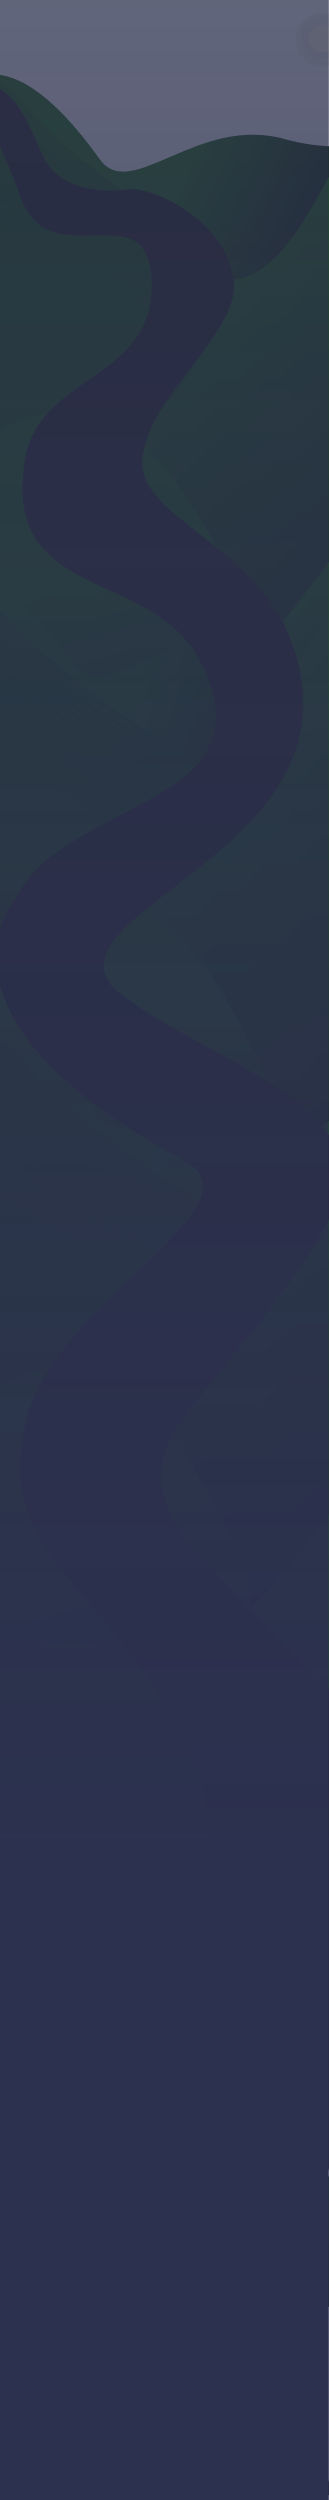
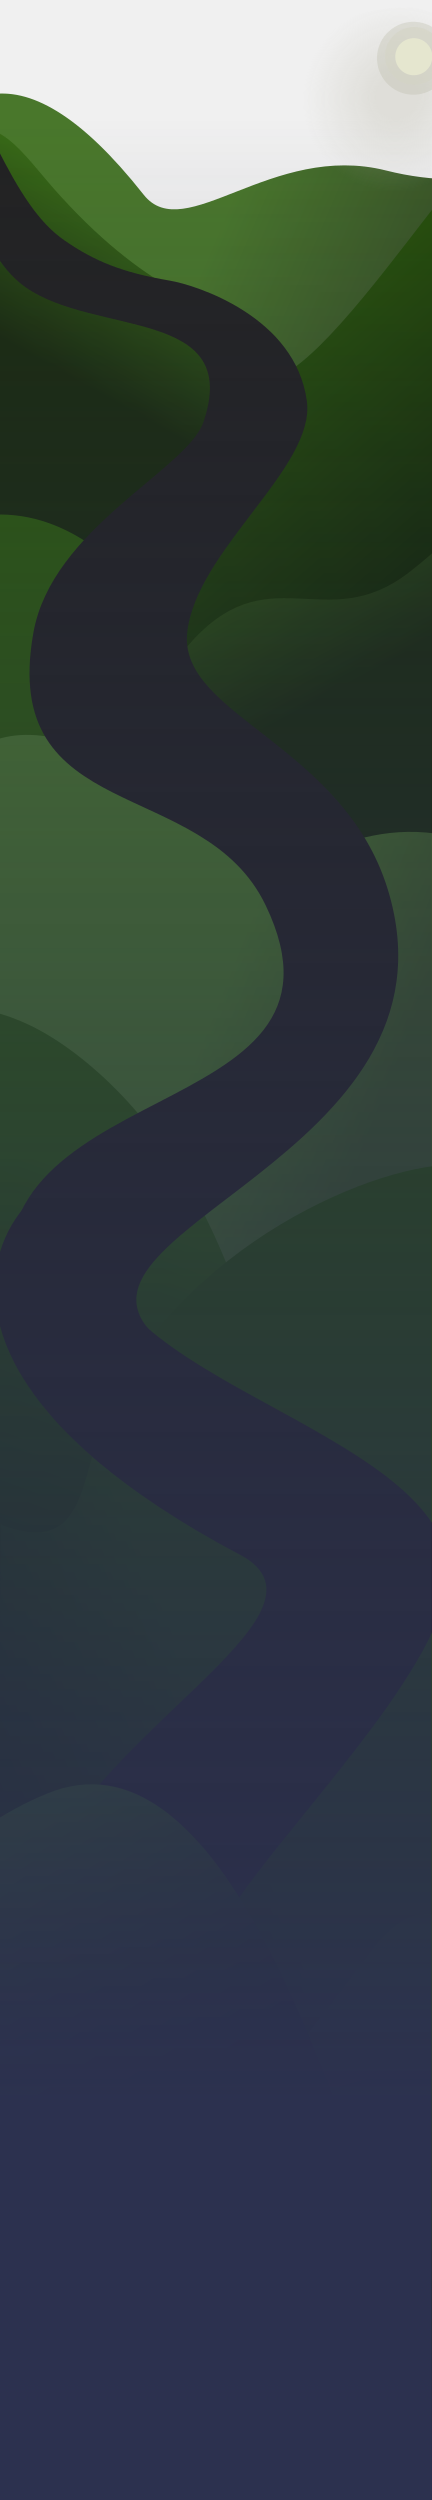
- <svg xmlns="http://www.w3.org/2000/svg" width="1440" height="10949" viewBox="0 0 1440 10949" fill="none">
-   <g filter="url(#filter0_f_0_1)">
-     <path d="M-652.365 1650.64C-991.525 1869.22 -236.865 2793.05 -236.865 2793.05H1583.69L1791 572.348C1791 572.348 1570.15 699.273 1245.78 608.776C864.5 502.404 573.803 888.987 437 697.664C-420.5 -501.576 -536.348 1575.88 -652.365 1650.64Z" fill="url(#paint0_linear_0_1)" />
-     <path d="M435.302 1284.62C223.712 1559.42 -69 2889.5 -69 2889.5H1804L1803.42 391.701C1803.42 391.701 1713.61 369.17 1613.16 498.843C1445.24 715.602 1352.62 1002.96 1177.94 1152.38C895.593 1393.89 706.488 932.426 435.302 1284.62Z" fill="url(#paint1_linear_0_1)" />
-     <path d="M321.302 3169.69C109.712 3444.48 -183 4293.43 -183 4293.43H1690L1689.42 2276.77C1689.42 2276.77 1599.61 2254.24 1499.16 2383.91C1331.24 2600.67 1238.62 2744.26 1063.94 2893.68C781.593 3135.19 592.488 2817.49 321.302 3169.69Z" fill="url(#paint2_linear_0_1)" />
-     <g filter="url(#filter1_d_0_1)">
-       <path d="M916.69 1084.44C1301.2 1251.38 393.5 2134.42 393.5 2134.42L-568.001 1988.7V1162.71C-568.001 1162.71 -420.633 613.761 -114.039 402.766C52.335 288.269 98.384 482.523 262.999 618.246C529.069 837.617 785.159 1027.33 916.69 1084.44Z" fill="url(#paint3_linear_0_1)" shape-rendering="crispEdges" />
+ <svg xmlns="http://www.w3.org/2000/svg" width="1440" height="8338" viewBox="0 0 1440 8338" fill="none">
+   <g clip-path="url(#clip0_169_286)">
+     <path d="M-610.365 1513.26C-949.525 1711.42 -194.865 2549 -194.865 2549H1625.69L1833 535.649C1833 535.649 1612.15 650.722 1287.78 568.675C906.5 472.236 615.803 822.722 479 649.263C-378.5 -438 -494.348 1445.47 -610.365 1513.26Z" fill="url(#paint0_linear_169_286)" />
+     <path d="M252.491 1466C40.901 1715.04 -107 2263 -107 2263H1766L1765.42 435.358C1765.42 435.358 1675.61 414.939 1575.16 532.458C1407.24 728.901 1169.81 1080.45 995.128 1215.86C712.782 1434.73 523.677 1146.82 252.491 1466Z" fill="url(#paint1_linear_169_286)" />
+     <g filter="url(#filter0_d_169_286)">
+       <path d="M857.999 1082.5C1242.6 1233.81 334.726 2164.19 334.726 2164.19L-627.002 2032.11V1283.44C-627.002 1283.44 -479.599 652.744 -172.933 461.499C-6.519 357.72 65.464 505.158 204.195 656.809C508.999 990 726.437 1030.74 857.999 1082.5Z" fill="url(#paint2_linear_169_286)" />
    </g>
-     <path d="M60.842 1856.5C-544.948 2141.29 -328.344 3889.68 -328.344 3889.68H1465L1430 3712.36C1430 3712.36 934.763 3145.41 1036.81 3004.48C1146.85 2852.52 1099.84 2721.15 1087.34 2693.26C948.889 2384.49 614.403 1596.26 60.842 1856.5Z" fill="url(#paint4_linear_0_1)" />
-     <path d="M-16.363 3058.29C-621.863 3340.98 -405.362 5076.45 -405.362 5076.45H1271.64L1352.14 4900.44C1352.14 4900.44 857.138 4337.67 959.138 4197.78C1069.12 4046.95 1022.14 3916.55 1009.64 3888.87C871.258 3582.37 536.932 2799.97 -16.363 3058.29Z" fill="url(#paint5_linear_0_1)" />
-     <path d="M-766.365 3859.98C-1105.53 4078.56 -350.865 5002.39 -350.865 5002.39H1469.69V3196C1469.69 3196 1456.15 2908.61 1131.78 2818.12C750.5 2711.74 459.803 3098.33 323 2907C-534.5 1707.76 -650.348 3785.22 -766.365 3859.98Z" fill="url(#paint6_linear_0_1)" />
-     <path d="M288.302 3550.34C76.712 3862.28 -216 4826 -216 4826H1657L1656.42 2536.7C1656.42 2536.7 1566.61 2511.12 1466.16 2658.33C1298.24 2904.39 1205.62 3067.4 1030.94 3237.01C748.593 3511.17 559.488 3150.53 288.302 3550.34Z" fill="url(#paint7_linear_0_1)" />
-     <path d="M340.311 5379.35C72.914 5654.12 -297 6503 -297 6503H2070L2069.27 4486.5C2069.27 4486.5 1955.78 4463.97 1828.83 4593.63C1616.62 4810.37 1499.57 4953.95 1278.82 5103.36C922.003 5344.85 683.022 5027.18 340.311 5379.35Z" fill="url(#paint8_linear_0_1)" />
-     <g filter="url(#filter2_d_0_1)">
-       <path d="M802.69 3293.78C1187.2 3460.72 279.5 4343.76 279.5 4343.76L-682.001 4198.04V3372.05C-682.001 3372.05 -534.633 2823.1 -228.039 2612.11C-61.665 2497.61 -15.616 2691.86 148.999 2827.59C415.069 3046.96 671.159 3236.68 802.69 3293.78Z" fill="url(#paint9_linear_0_1)" shape-rendering="crispEdges" />
+     <path d="M-217.994 1762.65C-823.785 2018.89 -286.344 3592 -286.344 3592H1391.46L1472 3432.46C1472 3432.46 976.763 2922.34 1078.81 2795.54C1188.85 2658.82 821.005 2540.62 808.499 2515.53C670.053 2237.71 335.566 1528.51 -217.994 1762.65Z" fill="url(#paint3_linear_169_286)" />
+     <g filter="url(#filter1_d_169_286)">
+       <path d="M622.302 2158.58C410.711 2407.62 -321.499 3788.5 -321.499 3788.5H1551.5L1990.42 1349.36C1990.42 1349.36 1900.61 1328.94 1800.16 1446.46C1632.24 1642.9 1539.62 1773.03 1364.94 1908.45C1082.59 2127.32 893.488 1839.4 622.302 2158.58Z" fill="url(#paint4_linear_169_286)" />
    </g>
-     <path d="M171.842 3958.21C-433.948 4243 -217.344 5991.39 -217.344 5991.39H1576L1541 5814.08C1541 5814.08 1045.76 5247.12 1147.81 5106.19C1257.85 4954.23 1210.84 4822.87 1198.34 4794.97C1059.89 4486.2 725.403 3697.98 171.842 3958.21Z" fill="url(#paint10_linear_0_1)" />
-     <path d="M-130.363 5267.63C-735.863 5550.32 -519.362 7285.79 -519.362 7285.79H1157.64L1238.14 7109.78C1238.14 7109.78 743.138 6547.01 845.138 6407.12C955.12 6256.29 908.138 6125.89 895.638 6098.21C757.258 5791.71 422.932 5009.31 -130.363 5267.63Z" fill="url(#paint11_linear_0_1)" />
-     <path d="M-665.365 5837.78C-1004.53 6056.36 -249.865 6980.19 -249.865 6980.19H1570.69L1778 4759.49C1778 4759.49 1557.15 4886.41 1232.78 4795.92C851.5 4689.55 560.803 5076.13 424 4884.8C-433.5 3685.56 -549.348 5763.02 -665.365 5837.78Z" fill="url(#paint12_linear_0_1)" />
-     <path d="M446.885 5290.43C201.065 5565.23 -139 7056 -139 7056H2037L2036.33 4397.5C2036.33 4397.5 1931.99 4374.97 1815.29 4504.64C1620.2 4721.41 1512.6 4865 1309.66 5014.42C981.638 5255.93 761.941 4938.23 446.885 5290.43Z" fill="url(#paint13_linear_0_1)" />
-     <path d="M308.302 7356.83C96.712 7631.63 -196 8480.57 -196 8480.57H1677L1676.42 6463.91C1676.42 6463.91 1586.61 6441.38 1486.16 6571.05C1318.24 6787.81 1225.62 6931.4 1050.94 7080.82C768.593 7322.33 579.488 7004.64 308.302 7356.83Z" fill="url(#paint14_linear_0_1)" />
-     <g filter="url(#filter3_d_0_1)">
-       <path d="M903.69 5271.58C1288.2 5438.52 380.5 6321.56 380.5 6321.56L-581.001 6175.84V5349.85C-581.001 5349.85 -433.633 4800.9 -127.039 4589.91C39.335 4475.41 85.384 4669.67 249.999 4805.39C516.069 5024.76 772.159 5214.48 903.69 5271.58Z" fill="url(#paint15_linear_0_1)" shape-rendering="crispEdges" />
-     </g>
-     <path d="M47.842 6043.64C-557.948 6328.44 -341.344 8076.82 -341.344 8076.82H1452L1417 7899.51C1417 7899.51 921.763 7332.55 1023.81 7191.62C1133.85 7039.66 1086.84 6908.3 1074.34 6880.4C935.889 6571.63 601.403 5783.41 47.842 6043.64Z" fill="url(#paint16_linear_0_1)" />
-     <path d="M46.181 7266.34C-666.533 7663.68 -411.698 10103 -411.698 10103H1562.25L1657 9855.61C1657 9855.61 1074.35 9064.6 1194.41 8867.98C1323.87 8655.98 1268.57 8472.69 1253.85 8433.78C1090.97 8002.98 697.448 6903.27 46.181 7266.34Z" fill="url(#paint17_linear_0_1)" />
+     <path d="M-453.365 3819.47C-792.525 4017.64 -37.865 4855.21 -37.865 4855.21H1782.69L1990 2841.86C1990 2841.86 1849.65 2876.35 1525.28 2794.3C1144 2697.86 948.866 2991.66 786.5 2841.86C-574.5 1586.18 -337.348 3751.69 -453.365 3819.47Z" fill="url(#paint5_linear_169_286)" />
+     <path d="M290.533 3545.22C1191 4289.5 972.002 6168 972.002 6168H-1559L-1558.22 2452.83C-1558.22 2452.83 -1436.86 2425.27 -1301.12 2583.91C-1074.21 2849.09 -949.051 3024.76 -712.999 3207.56C-331.462 3503.02 -145.448 3184.86 290.533 3545.22Z" fill="url(#paint6_linear_169_286)" />
+     <path d="M2 5084.48C321.675 5207.23 254.083 4874.67 390.999 4629.5C699.761 4076.6 1375.06 3842.73 1567.44 3891L1445.5 8401.86L-12.413 8375.5L2 5084.48Z" fill="url(#paint7_linear_169_286)" />
  </g>
-   <path d="M800 5078.32C-804.5 4227.69 470.485 3478.79 344.5 3964.97C215.517 4462.72 1375 4628.96 1489.5 5078.32C1561.13 5359.43 1037 5884.98 800 6218.22C563.001 6551.46 768 6721.86 1383.41 7336.93C2287.3 8240.31 1297.08 9096.63 1359.01 10189.1C1399.36 10900.9 1464.94 10927.3 1472.04 10928.1H1472.67C1472.67 10928.1 1472.45 10928.1 1472.04 10928.1H194.94C197.002 10975.2 189.351 10928.1 189.351 10928.1H194.94C192.466 10871.6 176.021 10679.6 115.645 10108.4C-29.044 8739.54 1384.7 8571.29 742.5 7496.22C382.952 6894.32 -16.99 6776.79 115.645 6218.22C238.5 5700.83 1176.6 5277.98 800 5078.32Z" fill="#222222" />
-   <path d="M663 1284C689.241 792.216 214.305 1244.14 85.06 850.916C36.45 703.022 -115.257 396.308 -115.257 396.308C-133.403 329.903 -84.536 342.429 8.724 396.308C101.983 450.188 160.411 632.609 198.484 703.022C255.016 807.574 404.087 850.916 566.728 829.068C654.082 817.334 985.692 949.492 1023.5 1231C1053.13 1451.6 652.585 1729.14 624.34 2003.82C596.095 2278.51 1144.18 2375.99 1293 2858.42C1570 3756.34 109.36 4003.6 532 4361.68C1052.66 4802.79 1293 4927.16 1293 4927.16L1367.5 5094.81L663 4896.93C663 4896.93 214.5 4925.1 50 4276.48C-156.82 3460.99 1247.77 3665.12 885.898 2912.2C676.943 2477.45 -2.674 2649.29 111.231 2003.82C172.936 1654.16 642.977 1659.25 663 1284Z" fill="#222222" />
-   <g opacity="0.75">
-     <circle cx="1412.5" cy="173.5" r="116.5" fill="#BBB9A9" fill-opacity="0.33" />
-     <circle cx="1413.26" cy="165.885" r="92.134" fill="#D3D3C4" fill-opacity="0.6" />
-     <ellipse cx="1412.5" cy="168.551" rx="59.392" ry="59.011" fill="#E5E6CF" />
+   <path d="M678.5 1407.5C808.576 1025.63 317.638 1121.52 85.061 957.837C-97.999 829.001 -115.256 503.229 -115.256 503.229C-133.402 436.824 -90.501 332.501 -13 486.501C64.501 640.5 129 742.5 216 802.5C313.845 869.98 404.95 908.476 566.728 935.989C655 951.001 985.693 1056.41 1023.5 1337.92C1053.13 1558.52 652.585 1836.06 624.341 2110.74C596.096 2385.43 1144.18 2482.91 1293 2965.34C1570 3863.26 109.36 4110.52 532 4468.6C1052.66 4909.71 1293 5034.08 1293 5034.08L1367.5 5201.73L663 5003.85C663 5003.85 214.501 5032.02 50.001 4383.4C-156.819 3567.91 1247.77 3772.04 885.898 3019.12C676.944 2584.37 -2.673 2756.21 111.232 2110.74C172.937 1761.08 624.341 1566.5 678.5 1407.5Z" fill="#222222" />
+   <path d="M800.002 5185.24C-804.498 4334.61 470.487 3585.7 344.502 4071.89C215.519 4569.64 1375 4735.88 1489.5 5185.24C1561.13 5466.35 1037 5991.89 800.002 6325.13C563.003 6658.38 768.002 6828.78 1383.41 7443.84C2287.3 8347.23 1297.08 9203.55 1359.01 10296C1399.36 11007.8 1464.94 11034.2 1472.04 11035H1472.67C1472.67 11035 1472.45 11035 1472.04 11035H194.942C197.004 11082.1 189.353 11035 189.353 11035H194.942C192.468 10978.5 176.022 10786.5 115.647 10215.3C-29.042 8846.46 1384.7 8678.21 742.502 7603.14C382.954 7001.24 -16.988 6883.71 115.647 6325.13C238.502 5807.75 1176.61 5384.9 800.002 5185.24Z" fill="#222222" />
+   <path d="M71.302 7278.42C-140.288 7553.21 -433 8402.16 -433 8402.16H1440L1439.42 6385.5C1439.42 6385.5 1349.61 6362.97 1249.16 6492.64C1081.24 6709.4 988.624 6852.99 813.94 7002.41C531.593 7243.92 342.488 6926.22 71.302 7278.42Z" fill="url(#paint8_linear_169_286)" />
+   <g filter="url(#filter2_d_169_286)">
+     <path d="M157.509 5981.66C-1030.99 6470.67 -342.853 8509.17 -342.853 8509.17H1334.15L1414.65 8147.79C1414.65 8147.79 1097.01 7849.55 1199.01 7709.67C1308.99 7558.83 1211.51 7237.85 1199.01 7210.17C1060.63 6903.67 722.203 5749.32 157.509 5981.66Z" fill="url(#paint9_linear_169_286)" />
  </g>
-   <rect width="1440" height="10949" fill="url(#paint18_linear_0_1)" />
+   <rect width="1440" height="8365" transform="translate(0 -9)" fill="url(#paint10_linear_169_286)" />
+   <path d="M1715.52 417.335C1694.92 553.131 1374.83 760.379 1225.25 737.679C1075.67 714.98 832.068 401.168 852.676 265.372C873.284 129.576 1238.75 4.394 1388.33 27.094C1537.91 49.793 1736.13 281.539 1715.52 417.335Z" fill="url(#paint11_radial_169_286)" fill-opacity="0.33" />
+   <ellipse cx="1378.93" cy="194.293" rx="121.597" ry="121.599" transform="rotate(8.62908 1378.93 194.293)" fill="#BBB9A9" fill-opacity="0.33" />
+   <ellipse cx="1380.79" cy="186.572" rx="96.506" ry="96.503" transform="rotate(8.62908 1380.79 186.572)" fill="#D3D3C4" fill-opacity="0.6" />
+   <ellipse cx="1380.13" cy="189.095" rx="61.863" ry="61.863" transform="rotate(8.62908 1380.13 189.095)" fill="#E5E6CF" />
  <defs>
-     <filter id="filter0_f_0_1" x="-858" y="321.666" width="2932" height="9785.33" filterUnits="userSpaceOnUse" color-interpolation-filters="sRGB">
-       <feFlood flood-opacity="0" result="BackgroundImageFix" />
-       <feBlend mode="normal" in="SourceGraphic" in2="BackgroundImageFix" result="shape" />
-       <feGaussianBlur stdDeviation="2" result="effect1_foregroundBlur_0_1" />
-     </filter>
-     <filter id="filter1_d_0_1" x="-570.031" y="368.076" width="1583.69" height="1770.4" filterUnits="userSpaceOnUse" color-interpolation-filters="sRGB">
+     <filter id="filter0_d_169_286" x="-629.032" y="426.748" width="1584.02" height="1741.5" filterUnits="userSpaceOnUse" color-interpolation-filters="sRGB">
      <feFlood flood-opacity="0" result="BackgroundImageFix" />
      <feColorMatrix in="SourceAlpha" type="matrix" values="0 0 0 0 0 0 0 0 0 0 0 0 0 0 0 0 0 0 127 0" result="hardAlpha" />
      <feOffset dy="2.03" />
      <feGaussianBlur stdDeviation="1.015" />
      <feComposite in2="hardAlpha" operator="out" />
      <feColorMatrix type="matrix" values="0 0 0 0 0 0 0 0 0 0 0 0 0 0 0 0 0 0 0.25 0" />
-       <feBlend mode="normal" in2="BackgroundImageFix" result="effect1_dropShadow_0_1" />
-       <feBlend mode="normal" in="SourceGraphic" in2="effect1_dropShadow_0_1" result="shape" />
+       <feBlend mode="normal" in2="BackgroundImageFix" result="effect1_dropShadow_169_286" />
+       <feBlend mode="normal" in="SourceGraphic" in2="effect1_dropShadow_169_286" result="shape" />
    </filter>
-     <filter id="filter2_d_0_1" x="-684.031" y="2577.42" width="1583.69" height="1770.4" filterUnits="userSpaceOnUse" color-interpolation-filters="sRGB">
+     <filter id="filter1_d_169_286" x="-323.529" y="1348" width="2315.98" height="2444.56" filterUnits="userSpaceOnUse" color-interpolation-filters="sRGB">
      <feFlood flood-opacity="0" result="BackgroundImageFix" />
      <feColorMatrix in="SourceAlpha" type="matrix" values="0 0 0 0 0 0 0 0 0 0 0 0 0 0 0 0 0 0 127 0" result="hardAlpha" />
      <feOffset dy="2.03" />
      <feGaussianBlur stdDeviation="1.015" />
      <feComposite in2="hardAlpha" operator="out" />
      <feColorMatrix type="matrix" values="0 0 0 0 0 0 0 0 0 0 0 0 0 0 0 0 0 0 0.25 0" />
-       <feBlend mode="normal" in2="BackgroundImageFix" result="effect1_dropShadow_0_1" />
-       <feBlend mode="normal" in="SourceGraphic" in2="effect1_dropShadow_0_1" result="shape" />
+       <feBlend mode="normal" in2="BackgroundImageFix" result="effect1_dropShadow_169_286" />
+       <feBlend mode="normal" in="SourceGraphic" in2="effect1_dropShadow_169_286" result="shape" />
    </filter>
-     <filter id="filter3_d_0_1" x="-583.031" y="4555.22" width="1583.69" height="1770.4" filterUnits="userSpaceOnUse" color-interpolation-filters="sRGB">
+     <filter id="filter2_d_169_286" x="-543.03" y="5951" width="1959.71" height="2562.23" filterUnits="userSpaceOnUse" color-interpolation-filters="sRGB">
      <feFlood flood-opacity="0" result="BackgroundImageFix" />
      <feColorMatrix in="SourceAlpha" type="matrix" values="0 0 0 0 0 0 0 0 0 0 0 0 0 0 0 0 0 0 127 0" result="hardAlpha" />
      <feOffset dy="2.03" />
      <feGaussianBlur stdDeviation="1.015" />
      <feComposite in2="hardAlpha" operator="out" />
      <feColorMatrix type="matrix" values="0 0 0 0 0 0 0 0 0 0 0 0 0 0 0 0 0 0 0.25 0" />
-       <feBlend mode="normal" in2="BackgroundImageFix" result="effect1_dropShadow_0_1" />
-       <feBlend mode="normal" in="SourceGraphic" in2="effect1_dropShadow_0_1" result="shape" />
+       <feBlend mode="normal" in2="BackgroundImageFix" result="effect1_dropShadow_169_286" />
+       <feBlend mode="normal" in="SourceGraphic" in2="effect1_dropShadow_169_286" result="shape" />
    </filter>
-     <linearGradient id="paint0_linear_0_1" x1="792" y1="813" x2="1299.15" y2="1008.36" gradientUnits="userSpaceOnUse">
-       <stop stop-color="#1D6511" />
-       <stop offset="1" stop-color="#152F11" />
+     <linearGradient id="paint0_linear_169_286" x1="801.848" y1="588.026" x2="1383.77" y2="837.239" gradientUnits="userSpaceOnUse">
+       <stop stop-color="#49772B" />
+       <stop offset="1" stop-color="#3A5627" />
    </linearGradient>
-     <linearGradient id="paint1_linear_0_1" x1="867.068" y1="1304.33" x2="1999.89" y2="2484.95" gradientUnits="userSpaceOnUse">
-       <stop stop-color="#1D6511" />
-       <stop offset="1" stop-color="#152F11" />
-       <stop offset="1" stop-color="#152F11" />
+     <linearGradient id="paint1_linear_169_286" x1="829.068" y1="1262.45" x2="1846.64" y2="2432.63" gradientUnits="userSpaceOnUse">
+       <stop stop-color="#264E0B" />
+       <stop offset="1" stop-color="#060D01" />
    </linearGradient>
-     <linearGradient id="paint2_linear_0_1" x1="753.068" y1="3189.4" x2="1885.89" y2="4370.02" gradientUnits="userSpaceOnUse">
-       <stop stop-color="#1D6511" />
-       <stop offset="1" stop-color="#152F11" />
-       <stop offset="1" stop-color="#152F11" />
+     <linearGradient id="paint2_linear_169_286" x1="225.626" y1="404.166" x2="-136.878" y2="1049.87" gradientUnits="userSpaceOnUse">
+       <stop stop-color="#3E7718" />
+       <stop offset="1" stop-color="#1A2B0F" />
    </linearGradient>
-     <linearGradient id="paint3_linear_0_1" x1="284.446" y1="345.119" x2="-87.271" y2="996.257" gradientUnits="userSpaceOnUse">
-       <stop stop-color="#1D6511" />
-       <stop offset="1" stop-color="#152F11" stop-opacity="0.26" />
+     <linearGradient id="paint3_linear_169_286" x1="620.059" y1="2314.83" x2="904.16" y2="3506.73" gradientUnits="userSpaceOnUse">
+       <stop stop-color="#2C5A0E" />
+       <stop offset="0.609" stop-color="#193506" />
+       <stop offset="1" stop-color="#2D314D" />
    </linearGradient>
-     <linearGradient id="paint4_linear_0_1" x1="656.516" y1="2470.2" x2="1032.96" y2="3760.33" gradientUnits="userSpaceOnUse">
-       <stop stop-color="#1D6511" />
-       <stop offset="1" stop-color="#152F11" />
+     <linearGradient id="paint4_linear_169_286" x1="742.792" y1="1316.28" x2="1240.96" y2="2240.66" gradientUnits="userSpaceOnUse">
+       <stop stop-color="#3E7718" />
+       <stop offset="1" stop-color="#1A2B0F" />
    </linearGradient>
-     <linearGradient id="paint5_linear_0_1" x1="579.025" y1="3667.46" x2="950.509" y2="4949.43" gradientUnits="userSpaceOnUse">
-       <stop stop-color="#1D6511" />
-       <stop offset="1" stop-color="#152F11" />
+     <linearGradient id="paint5_linear_169_286" x1="958.848" y1="2747.66" x2="1553.13" y2="2984.47" gradientUnits="userSpaceOnUse">
+       <stop stop-color="#49772B" />
+       <stop offset="1" stop-color="#3A5627" />
    </linearGradient>
-     <linearGradient id="paint6_linear_0_1" x1="645.848" y1="2839.46" x2="1244.28" y2="3071.81" gradientUnits="userSpaceOnUse">
-       <stop stop-color="#1D6511" />
-       <stop offset="1" stop-color="#152F11" />
+     <linearGradient id="paint6_linear_169_286" x1="-458.872" y1="3637.49" x2="-1263.95" y2="5838.78" gradientUnits="userSpaceOnUse">
+       <stop stop-color="#2C5A0E" />
+       <stop offset="0.609" stop-color="#193506" />
+       <stop offset="1" stop-color="#2D314D" />
    </linearGradient>
-     <linearGradient id="paint7_linear_0_1" x1="720.068" y1="3572.72" x2="2002.45" y2="4750.03" gradientUnits="userSpaceOnUse">
-       <stop stop-color="#1D6511" />
-       <stop offset="1" stop-color="#152F11" />
-       <stop offset="1" stop-color="#152F11" />
+     <linearGradient id="paint7_linear_169_286" x1="777.879" y1="5930.83" x2="-949.089" y2="6609.12" gradientUnits="userSpaceOnUse">
+       <stop stop-color="#264E0B" />
+       <stop offset="1" stop-color="#060D01" />
    </linearGradient>
-     <linearGradient id="paint8_linear_0_1" x1="885.954" y1="5399.06" x2="1977.96" y2="6837.41" gradientUnits="userSpaceOnUse">
-       <stop stop-color="#1D6511" />
-       <stop offset="1" stop-color="#152F11" />
-       <stop offset="1" stop-color="#152F11" />
+     <linearGradient id="paint8_linear_169_286" x1="633.354" y1="7028.21" x2="975.259" y2="8290.68" gradientUnits="userSpaceOnUse">
+       <stop stop-color="#2C5A0E" />
+       <stop offset="0.609" stop-color="#193506" />
+       <stop offset="1" stop-color="#2D314D" />
    </linearGradient>
-     <linearGradient id="paint9_linear_0_1" x1="170.446" y1="2554.46" x2="-201.271" y2="3205.6" gradientUnits="userSpaceOnUse">
-       <stop stop-color="#1D6511" />
-       <stop offset="1" stop-color="#152F11" stop-opacity="0.26" />
+     <linearGradient id="paint9_linear_169_286" x1="359.281" y1="5917.75" x2="936.755" y2="6782.47" gradientUnits="userSpaceOnUse">
+       <stop stop-color="#3E7718" />
+       <stop offset="1" stop-color="#1A2B0F" />
    </linearGradient>
-     <linearGradient id="paint10_linear_0_1" x1="767.516" y1="4571.91" x2="1143.96" y2="5862.04" gradientUnits="userSpaceOnUse">
-       <stop stop-color="#1D6511" />
-       <stop offset="1" stop-color="#152F11" />
+     <linearGradient id="paint10_linear_169_286" x1="720" y1="399" x2="720" y2="8365" gradientUnits="userSpaceOnUse">
+       <stop stop-color="#2C314F" stop-opacity="0" />
+       <stop offset="0.833" stop-color="#2C314F" />
    </linearGradient>
-     <linearGradient id="paint11_linear_0_1" x1="465.025" y1="5876.8" x2="836.509" y2="7158.77" gradientUnits="userSpaceOnUse">
-       <stop stop-color="#1D6511" />
-       <stop offset="1" stop-color="#152F11" />
-     </linearGradient>
-     <linearGradient id="paint12_linear_0_1" x1="746.848" y1="4817.26" x2="1345.28" y2="5049.61" gradientUnits="userSpaceOnUse">
-       <stop stop-color="#1D6511" />
-       <stop offset="1" stop-color="#152F11" />
-     </linearGradient>
-     <linearGradient id="paint13_linear_0_1" x1="948.498" y1="5310.15" x2="2061.88" y2="6658.2" gradientUnits="userSpaceOnUse">
-       <stop stop-color="#1D6511" />
-       <stop offset="1" stop-color="#152F11" />
-       <stop offset="1" stop-color="#152F11" />
-     </linearGradient>
-     <linearGradient id="paint14_linear_0_1" x1="740.068" y1="7376.54" x2="1872.89" y2="8557.16" gradientUnits="userSpaceOnUse">
-       <stop stop-color="#1D6511" />
-       <stop offset="1" stop-color="#152F11" />
-       <stop offset="1" stop-color="#152F11" />
-     </linearGradient>
-     <linearGradient id="paint15_linear_0_1" x1="271.446" y1="4532.26" x2="-100.271" y2="5183.4" gradientUnits="userSpaceOnUse">
-       <stop stop-color="#1D6511" />
-       <stop offset="1" stop-color="#152F11" stop-opacity="0.26" />
-     </linearGradient>
-     <linearGradient id="paint16_linear_0_1" x1="643.516" y1="6657.35" x2="1019.96" y2="7947.47" gradientUnits="userSpaceOnUse">
-       <stop stop-color="#1D6511" />
-       <stop offset="1" stop-color="#152F11" />
-     </linearGradient>
-     <linearGradient id="paint17_linear_0_1" x1="746.993" y1="8122.57" x2="1350.59" y2="9866.92" gradientUnits="userSpaceOnUse">
-       <stop stop-color="#1D6511" />
-       <stop offset="1" stop-color="#152F11" />
-     </linearGradient>
-     <linearGradient id="paint18_linear_0_1" x1="720" y1="-21959.5" x2="720" y2="10218.5" gradientUnits="userSpaceOnUse">
-       <stop stop-color="#2C314F" stop-opacity="0" />
-       <stop offset="0.938" stop-color="#2C314F" />
-     </linearGradient>
+     <radialGradient id="paint11_radial_169_286" cx="0" cy="0" r="1" gradientUnits="userSpaceOnUse" gradientTransform="translate(1323.28 322.325) rotate(135.314) scale(319.866 307.122)">
+       <stop offset="0.222" stop-color="#BBB9A9" />
+       <stop offset="1" stop-color="#BBB9A9" stop-opacity="0" />
+     </radialGradient>
+     <clipPath id="clip0_169_286">
+       <rect width="1854" height="8338" fill="white" transform="translate(-27 -199)" />
+     </clipPath>
  </defs>
</svg>
